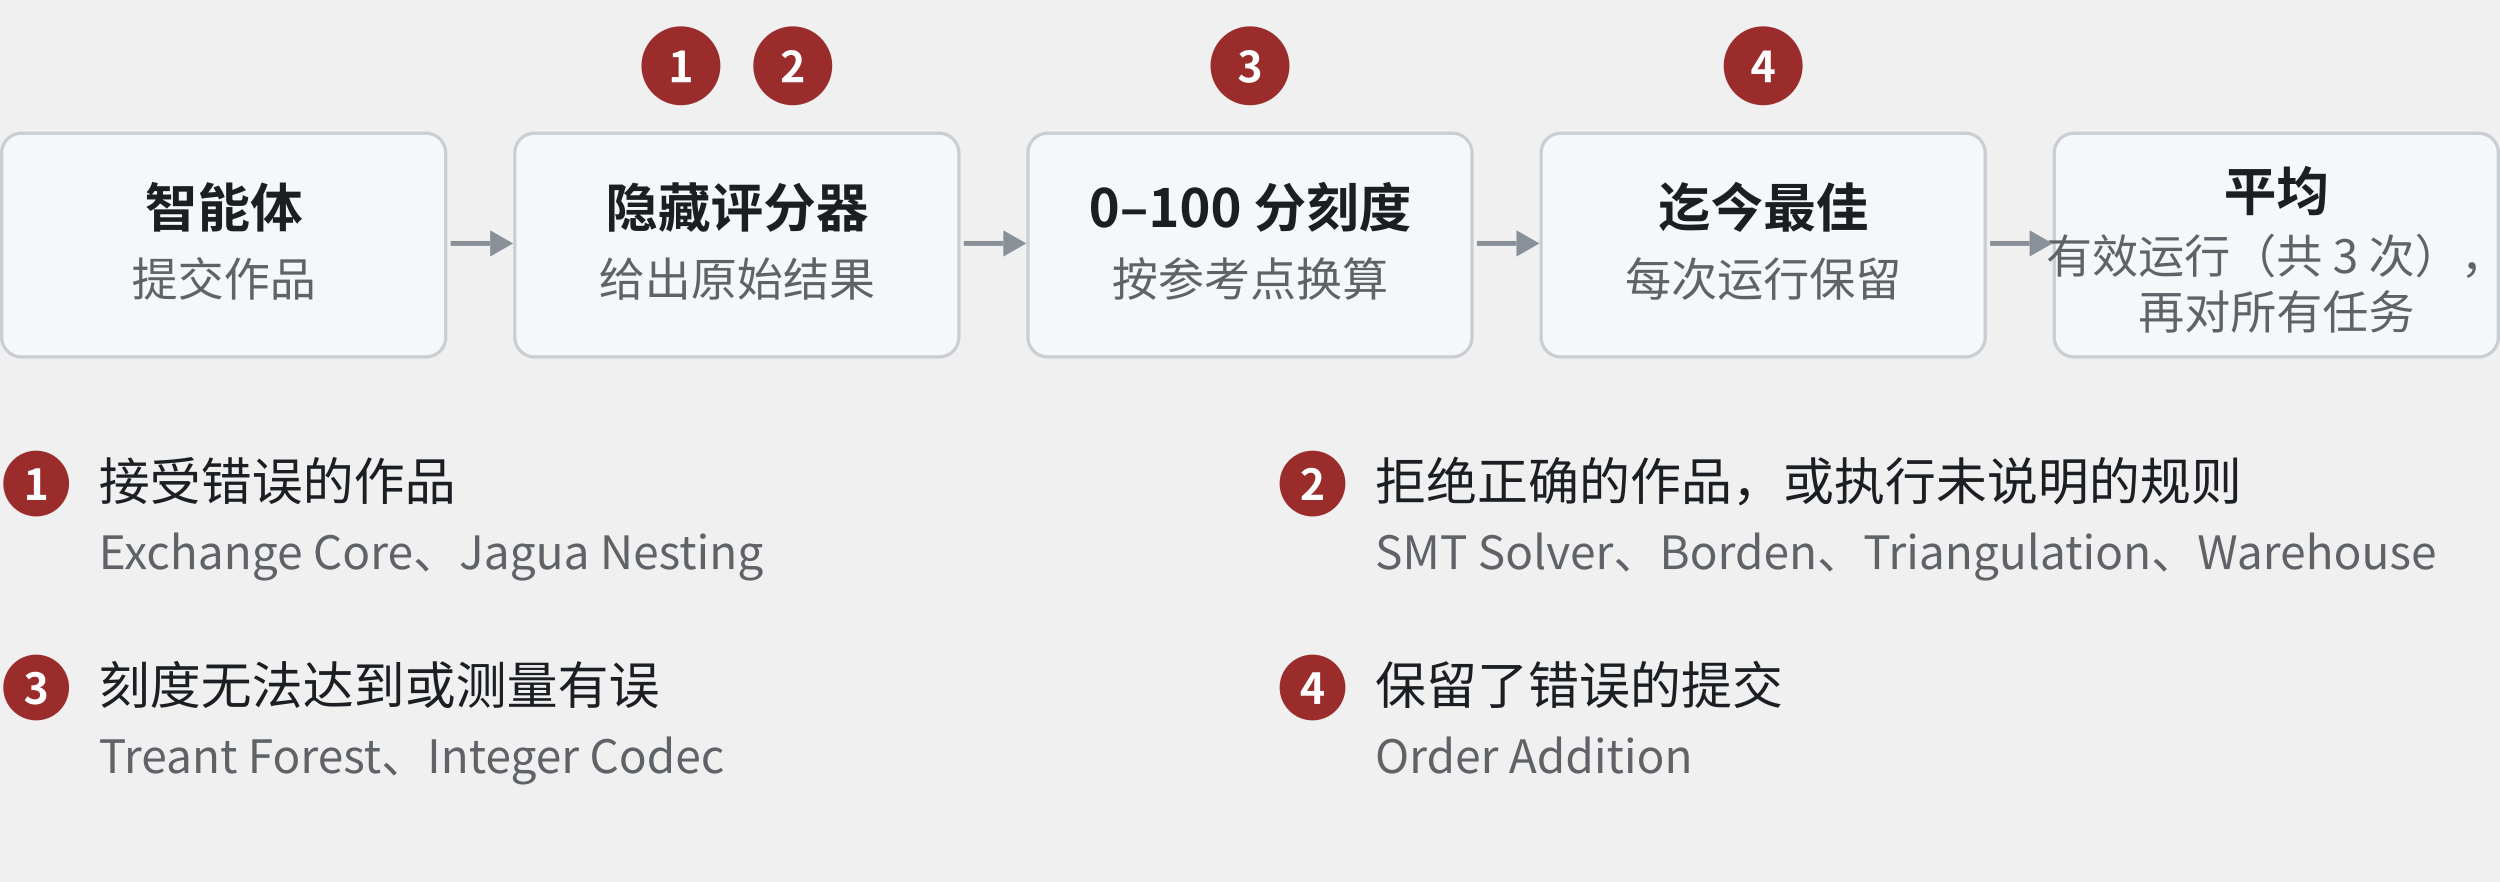
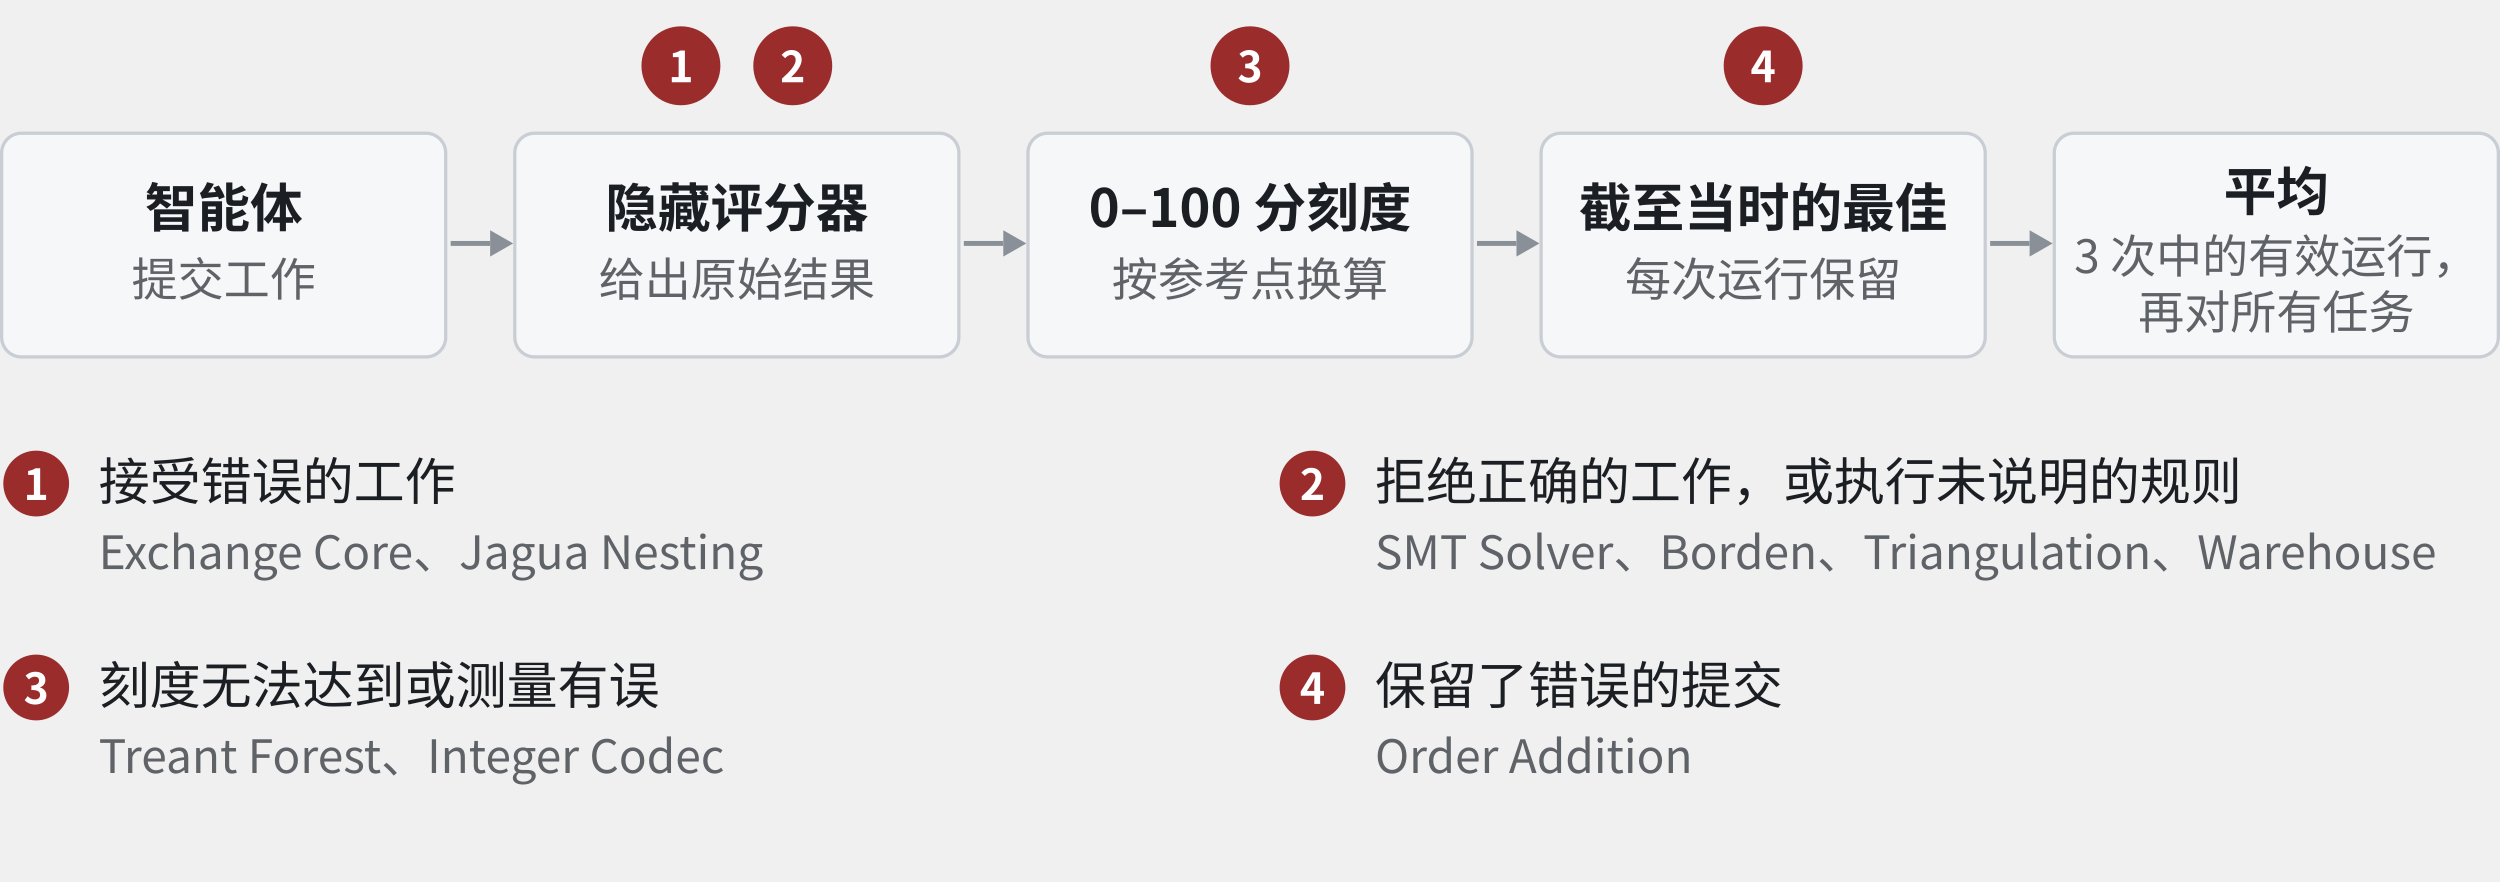
<svg xmlns="http://www.w3.org/2000/svg" viewBox="0 0 760 268" role="img">
  <style>
  .ink{fill:#1b1f23} .muted{fill:#5f6368} .box{fill:#f6f7f9;stroke:#c9ced4} .arr{stroke:#8a9097;fill:none} .head{fill:#8a9097}
  .mk{fill:#9b2c2c} .mkt{fill:#ffffff}
  text{font-family:"IBM Plex Sans","Noto Sans SC","Noto Sans CJK SC","PingFang SC","Microsoft YaHei",system-ui,-apple-system,"Segoe UI",sans-serif}
  @media (prefers-color-scheme: dark){
    .ink{fill:#e2e9ed} .muted{fill:#95a6b1} .box{fill:#1b2630;stroke:#3a4a57} .arr{stroke:#7d8b96} .head{fill:#7d8b96}
    .mk{fill:#f08a7c} .mkt{fill:#152029}
  }
</style>
  <g>
    <rect class="box" x="0.5" y="40.5" width="135" height="68" rx="6" />
    <text class="ink" x="68.0" y="69" text-anchor="middle" font-size="16" font-weight="600">智能体</text>
-     <text class="muted" x="68.0" y="90" text-anchor="middle" font-size="14">提交作品</text>
+     <text class="muted" x="68.0" y="90" text-anchor="middle" font-size="14">提交工作</text>
    <rect class="box" x="156.5" y="40.5" width="135" height="68" rx="6" />
    <text class="ink" x="224.0" y="69" text-anchor="middle" font-size="16" font-weight="600">隐藏评分器</text>
    <text class="muted" x="224.0" y="90" text-anchor="middle" font-size="14">给出原始结果</text>
    <rect class="box" x="312.5" y="40.5" width="135" height="68" rx="6" />
    <text class="ink" x="380.0" y="69" text-anchor="middle" font-size="16" font-weight="600">0–100 分刻度</text>
    <text class="muted" x="380.0" y="90" text-anchor="middle" font-size="14">按参考点换算</text>
    <rect class="box" x="468.5" y="40.5" width="135" height="68" rx="6" />
-     <text class="ink" x="536.0" y="69" text-anchor="middle" font-size="16" font-weight="600">迄今最佳</text>
+     <text class="ink" x="536.0" y="69" text-anchor="middle" font-size="16" font-weight="600">截至当时的最佳</text>
    <text class="muted" x="536.0" y="90" text-anchor="middle" font-size="14">每次运行保留</text>
    <rect class="box" x="624.5" y="40.5" width="135" height="68" rx="6" />
    <text class="ink" x="692.0" y="64" text-anchor="middle" font-size="16" font-weight="600">平均</text>
-     <text class="muted" x="692.0" y="83" text-anchor="middle" font-size="14">有效运行（共 3 次），</text>
+     <text class="muted" x="692.0" y="83" text-anchor="middle" font-size="14">3 次中的有效运行，</text>
    <text class="muted" x="692.0" y="100" text-anchor="middle" font-size="14">再对所有任务</text>
    <path class="arr" stroke-width="1.5" d="M137 74 H149" />
    <path class="head" d="M156 74 l-7 -4 v8 z" />
    <path class="arr" stroke-width="1.5" d="M293 74 H305" />
    <path class="head" d="M312 74 l-7 -4 v8 z" />
    <path class="arr" stroke-width="1.5" d="M449 74 H461" />
    <path class="head" d="M468 74 l-7 -4 v8 z" />
    <path class="arr" stroke-width="1.5" d="M605 74 H617" />
    <path class="head" d="M624 74 l-7 -4 v8 z" />
    <circle class="mk" cx="207.0" cy="20" r="12" />
    <text class="mkt" x="207.0" y="25" text-anchor="middle" font-size="13" font-weight="600">1</text>
    <circle class="mk" cx="241.0" cy="20" r="12" />
    <text class="mkt" x="241.0" y="25" text-anchor="middle" font-size="13" font-weight="600">2</text>
    <circle class="mk" cx="380.0" cy="20" r="12" />
    <text class="mkt" x="380.0" y="25" text-anchor="middle" font-size="13" font-weight="600">3</text>
    <circle class="mk" cx="536.0" cy="20" r="12" />
    <text class="mkt" x="536.0" y="25" text-anchor="middle" font-size="13" font-weight="600">4</text>
    <circle class="mk" cx="11" cy="147" r="10" />
    <text class="mkt" x="11" y="152" text-anchor="middle" font-size="13" font-weight="600">1</text>
-     <text class="ink" x="30" y="152" font-size="15.5">接受错误的作品</text>
+     <text class="ink" x="30" y="152" font-size="15.5">接受错误的工作</text>
    <text class="muted" x="30" y="173" font-size="14">Exchange Core、Jagua Nesting</text>
    <circle class="mk" cx="399" cy="147" r="10" />
    <text class="mkt" x="399" y="152" text-anchor="middle" font-size="13" font-weight="600">2</text>
-     <text class="ink" x="418" y="152" font-size="15.5">拒绝正确的作品，或执行未说明的规则</text>
+     <text class="ink" x="418" y="152" font-size="15.5">拒绝正确的工作，或执行未说明的规则</text>
    <text class="muted" x="418" y="173" font-size="14">SMT Solver、Borden、Triangulation、Warehouse</text>
    <circle class="mk" cx="11" cy="209" r="10" />
    <text class="mkt" x="11" y="214" text-anchor="middle" font-size="13" font-weight="600">3</text>
    <text class="ink" x="30" y="214" font-size="15.5">刻度无法达到或测量有误</text>
    <text class="muted" x="30" y="235" font-size="14">Treant Forest、Integer Codec</text>
    <circle class="mk" cx="399" cy="209" r="10" />
    <text class="mkt" x="399" y="214" text-anchor="middle" font-size="13" font-weight="600">4</text>
    <text class="ink" x="418" y="214" font-size="15.5">保留了错误的提交</text>
    <text class="muted" x="418" y="235" font-size="14">Order Addition</text>
  </g>
</svg>
